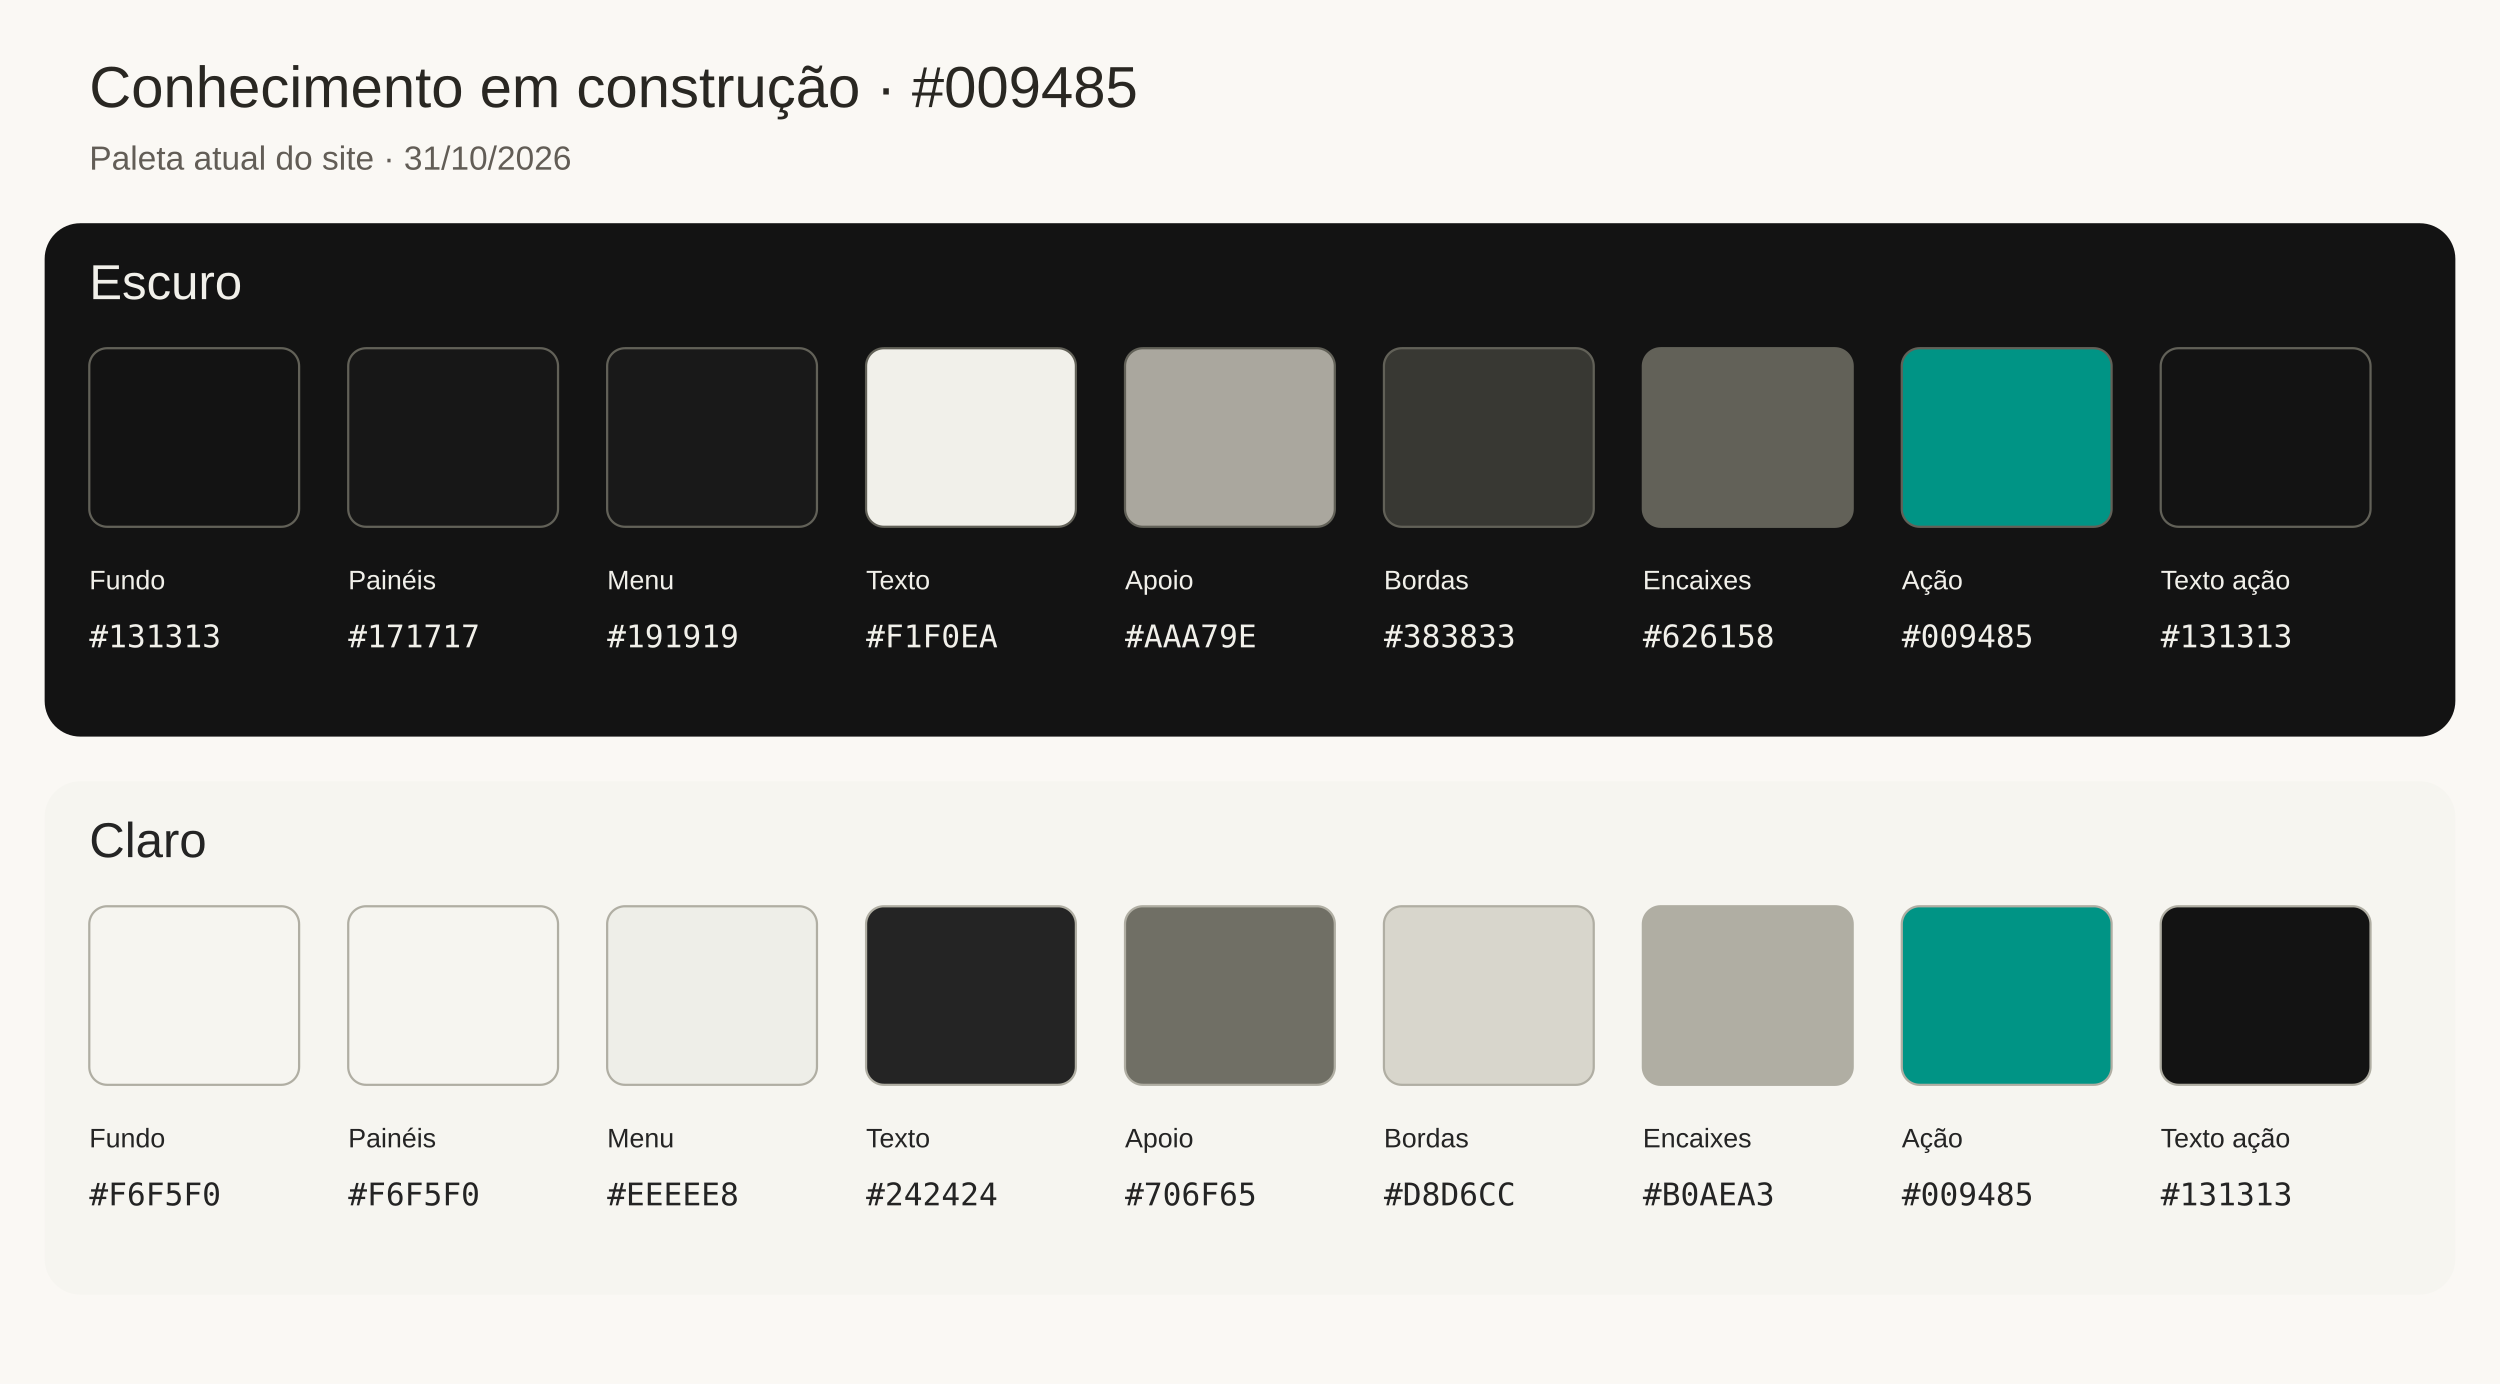
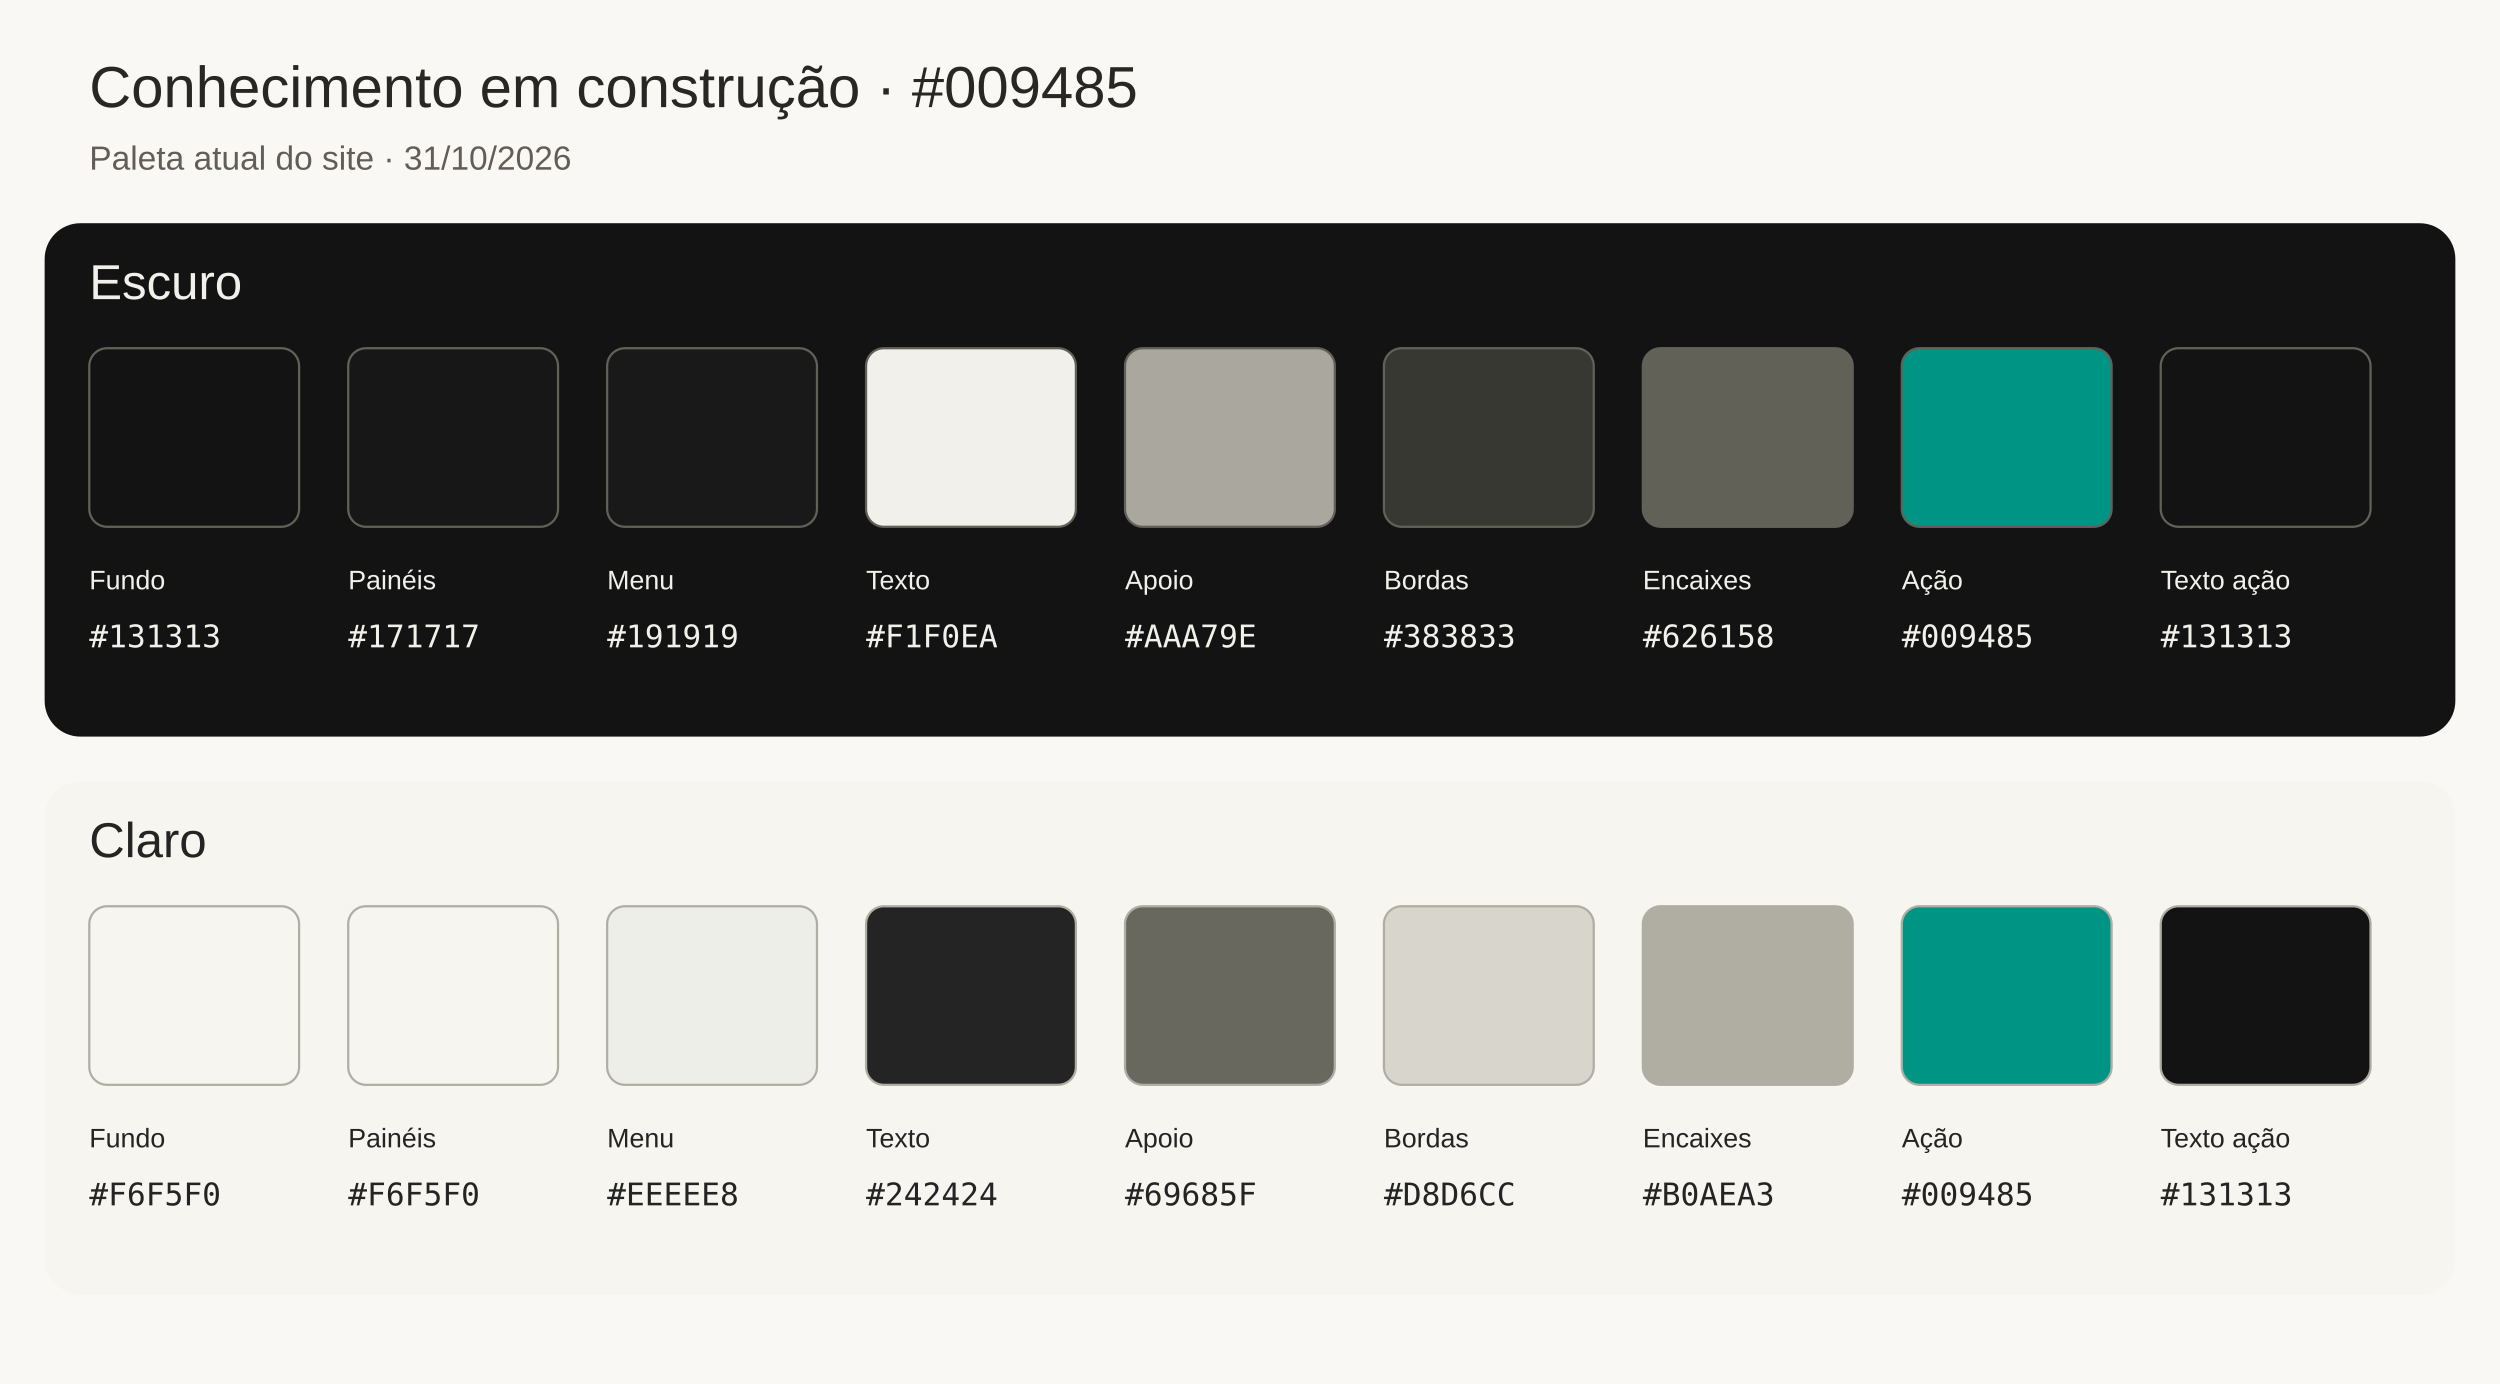
<svg xmlns="http://www.w3.org/2000/svg" width="1120" height="620" viewBox="0 0 1120 620" role="img" aria-labelledby="title desc">
  <rect width="1120" height="620" fill="#FAF8F4" />
  <text x="40" y="48" font-family="Arial, sans-serif" font-size="26" fill="#292722">Conhecimento em construção · #009485</text>
  <text x="40" y="76" font-family="Arial, sans-serif" font-size="15" fill="#625D56">Paleta atual do site · 31/10/2026</text>
  <rect x="20" y="100" width="1080" height="230" rx="16" fill="#131313" />
  <text x="40" y="134" font-family="Arial, sans-serif" font-size="22" fill="#F1F0EA">Escuro</text>
  <rect x="40" y="156" width="94" height="80" rx="8" fill="#131313" stroke="#626158" />
  <text x="40" y="264" font-family="Arial, sans-serif" font-size="12" fill="#F1F0EA">Fundo</text>
  <text x="40" y="290" font-family="monospace" font-size="14" fill="#F1F0EA">#131313</text>
  <rect x="156" y="156" width="94" height="80" rx="8" fill="#171717" stroke="#626158" />
  <text x="156" y="264" font-family="Arial, sans-serif" font-size="12" fill="#F1F0EA">Painéis</text>
  <text x="156" y="290" font-family="monospace" font-size="14" fill="#F1F0EA">#171717</text>
  <rect x="272" y="156" width="94" height="80" rx="8" fill="#191919" stroke="#626158" />
  <text x="272" y="264" font-family="Arial, sans-serif" font-size="12" fill="#F1F0EA">Menu</text>
  <text x="272" y="290" font-family="monospace" font-size="14" fill="#F1F0EA">#191919</text>
  <rect x="388" y="156" width="94" height="80" rx="8" fill="#F1F0EA" stroke="#626158" />
  <text x="388" y="264" font-family="Arial, sans-serif" font-size="12" fill="#F1F0EA">Texto</text>
  <text x="388" y="290" font-family="monospace" font-size="14" fill="#F1F0EA">#F1F0EA</text>
  <rect x="504" y="156" width="94" height="80" rx="8" fill="#AAA79E" stroke="#626158" />
  <text x="504" y="264" font-family="Arial, sans-serif" font-size="12" fill="#F1F0EA">Apoio</text>
  <text x="504" y="290" font-family="monospace" font-size="14" fill="#F1F0EA">#AAA79E</text>
  <rect x="620" y="156" width="94" height="80" rx="8" fill="#383833" stroke="#626158" />
  <text x="620" y="264" font-family="Arial, sans-serif" font-size="12" fill="#F1F0EA">Bordas</text>
  <text x="620" y="290" font-family="monospace" font-size="14" fill="#F1F0EA">#383833</text>
  <rect x="736" y="156" width="94" height="80" rx="8" fill="#626158" stroke="#626158" />
  <text x="736" y="264" font-family="Arial, sans-serif" font-size="12" fill="#F1F0EA">Encaixes</text>
  <text x="736" y="290" font-family="monospace" font-size="14" fill="#F1F0EA">#626158</text>
  <rect x="852" y="156" width="94" height="80" rx="8" fill="#009485" stroke="#626158" />
  <text x="852" y="264" font-family="Arial, sans-serif" font-size="12" fill="#F1F0EA">Ação</text>
  <text x="852" y="290" font-family="monospace" font-size="14" fill="#F1F0EA">#009485</text>
  <rect x="968" y="156" width="94" height="80" rx="8" fill="#131313" stroke="#626158" />
  <text x="968" y="264" font-family="Arial, sans-serif" font-size="12" fill="#F1F0EA">Texto ação</text>
  <text x="968" y="290" font-family="monospace" font-size="14" fill="#F1F0EA">#131313</text>
  <rect x="20" y="350" width="1080" height="230" rx="16" fill="#F6F5F0" />
  <text x="40" y="384" font-family="Arial, sans-serif" font-size="22" fill="#242424">Claro</text>
  <rect x="40" y="406" width="94" height="80" rx="8" fill="#F6F5F0" stroke="#B0AEA3" />
  <text x="40" y="514" font-family="Arial, sans-serif" font-size="12" fill="#242424">Fundo</text>
  <text x="40" y="540" font-family="monospace" font-size="14" fill="#242424">#F6F5F0</text>
  <rect x="156" y="406" width="94" height="80" rx="8" fill="#F6F5F0" stroke="#B0AEA3" />
  <text x="156" y="514" font-family="Arial, sans-serif" font-size="12" fill="#242424">Painéis</text>
  <text x="156" y="540" font-family="monospace" font-size="14" fill="#242424">#F6F5F0</text>
  <rect x="272" y="406" width="94" height="80" rx="8" fill="#EEEEE8" stroke="#B0AEA3" />
  <text x="272" y="514" font-family="Arial, sans-serif" font-size="12" fill="#242424">Menu</text>
  <text x="272" y="540" font-family="monospace" font-size="14" fill="#242424">#EEEEE8</text>
  <rect x="388" y="406" width="94" height="80" rx="8" fill="#242424" stroke="#B0AEA3" />
  <text x="388" y="514" font-family="Arial, sans-serif" font-size="12" fill="#242424">Texto</text>
  <text x="388" y="540" font-family="monospace" font-size="14" fill="#242424">#242424</text>
-   <rect x="504" y="406" width="94" height="80" rx="8" fill="#706F65" stroke="#B0AEA3" />
+   <rect x="504" y="406" width="94" height="80" rx="8" fill="#69685F" stroke="#B0AEA3" />
  <text x="504" y="514" font-family="Arial, sans-serif" font-size="12" fill="#242424">Apoio</text>
-   <text x="504" y="540" font-family="monospace" font-size="14" fill="#242424">#706F65</text>
+   <text x="504" y="540" font-family="monospace" font-size="14" fill="#242424">#69685F</text>
  <rect x="620" y="406" width="94" height="80" rx="8" fill="#D8D6CC" stroke="#B0AEA3" />
  <text x="620" y="514" font-family="Arial, sans-serif" font-size="12" fill="#242424">Bordas</text>
  <text x="620" y="540" font-family="monospace" font-size="14" fill="#242424">#D8D6CC</text>
  <rect x="736" y="406" width="94" height="80" rx="8" fill="#B0AEA3" stroke="#B0AEA3" />
  <text x="736" y="514" font-family="Arial, sans-serif" font-size="12" fill="#242424">Encaixes</text>
  <text x="736" y="540" font-family="monospace" font-size="14" fill="#242424">#B0AEA3</text>
  <rect x="852" y="406" width="94" height="80" rx="8" fill="#009485" stroke="#B0AEA3" />
  <text x="852" y="514" font-family="Arial, sans-serif" font-size="12" fill="#242424">Ação</text>
  <text x="852" y="540" font-family="monospace" font-size="14" fill="#242424">#009485</text>
  <rect x="968" y="406" width="94" height="80" rx="8" fill="#131313" stroke="#B0AEA3" />
  <text x="968" y="514" font-family="Arial, sans-serif" font-size="12" fill="#242424">Texto ação</text>
  <text x="968" y="540" font-family="monospace" font-size="14" fill="#242424">#131313</text>
</svg>
